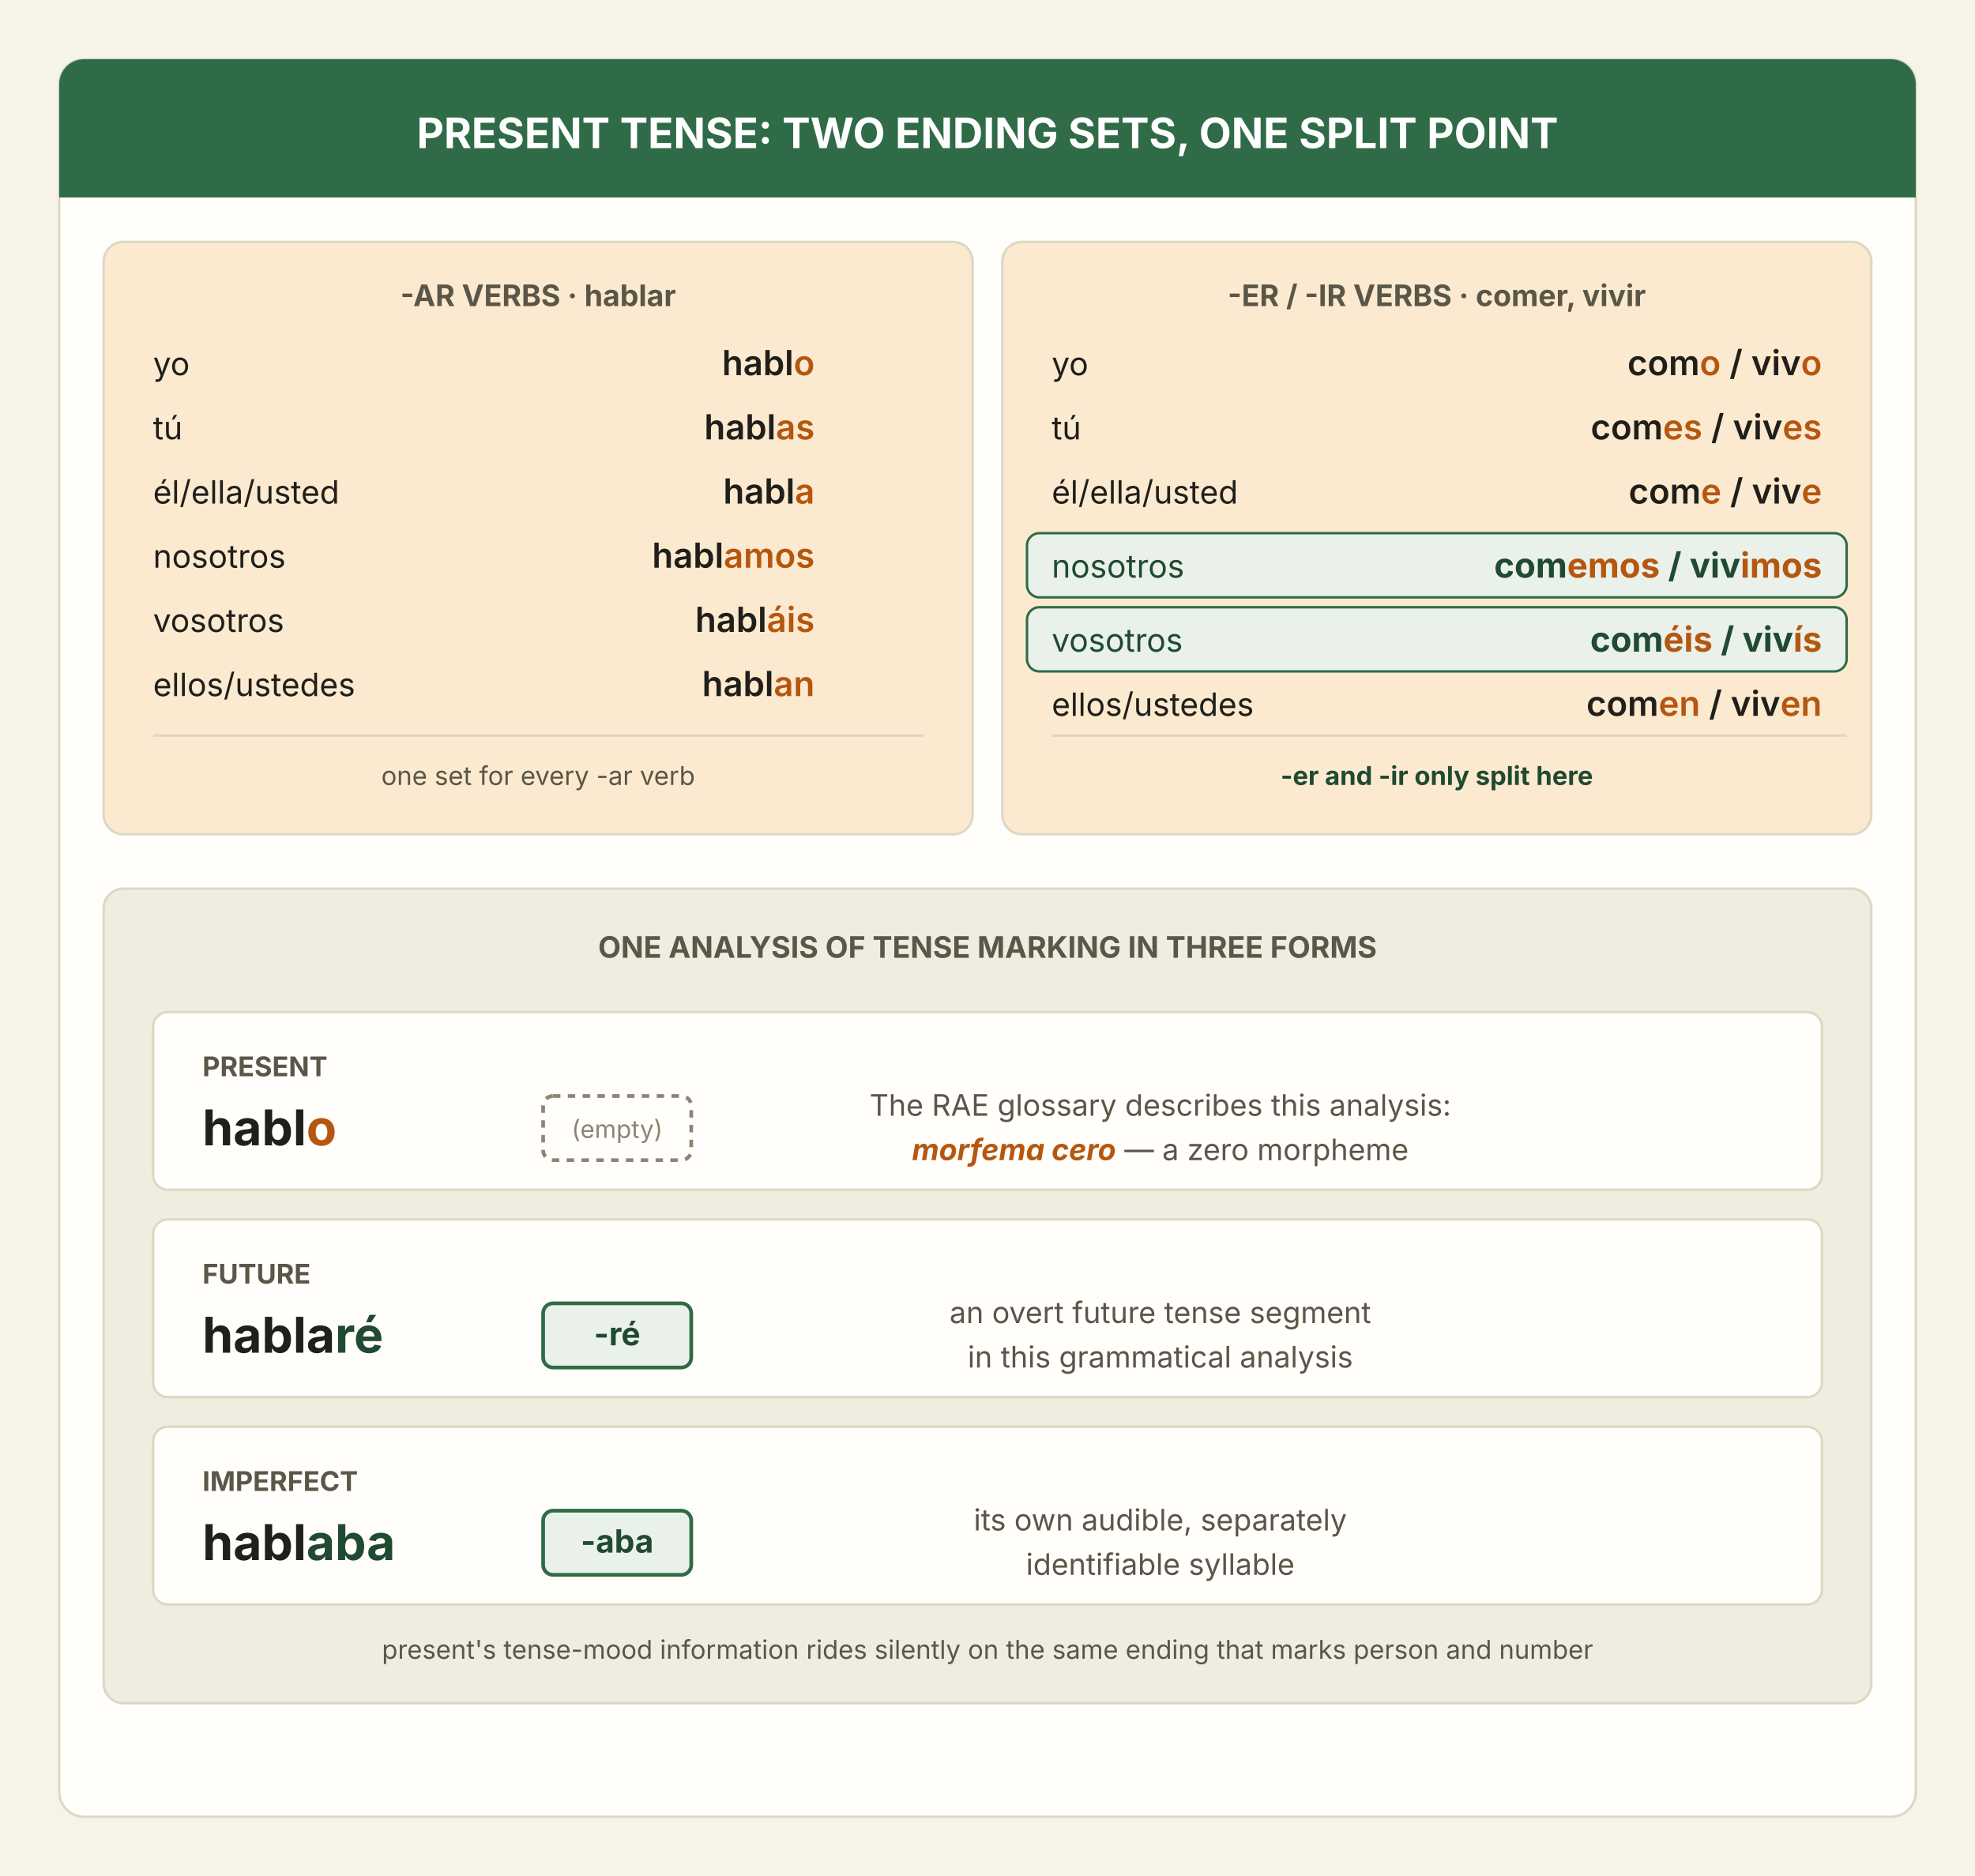
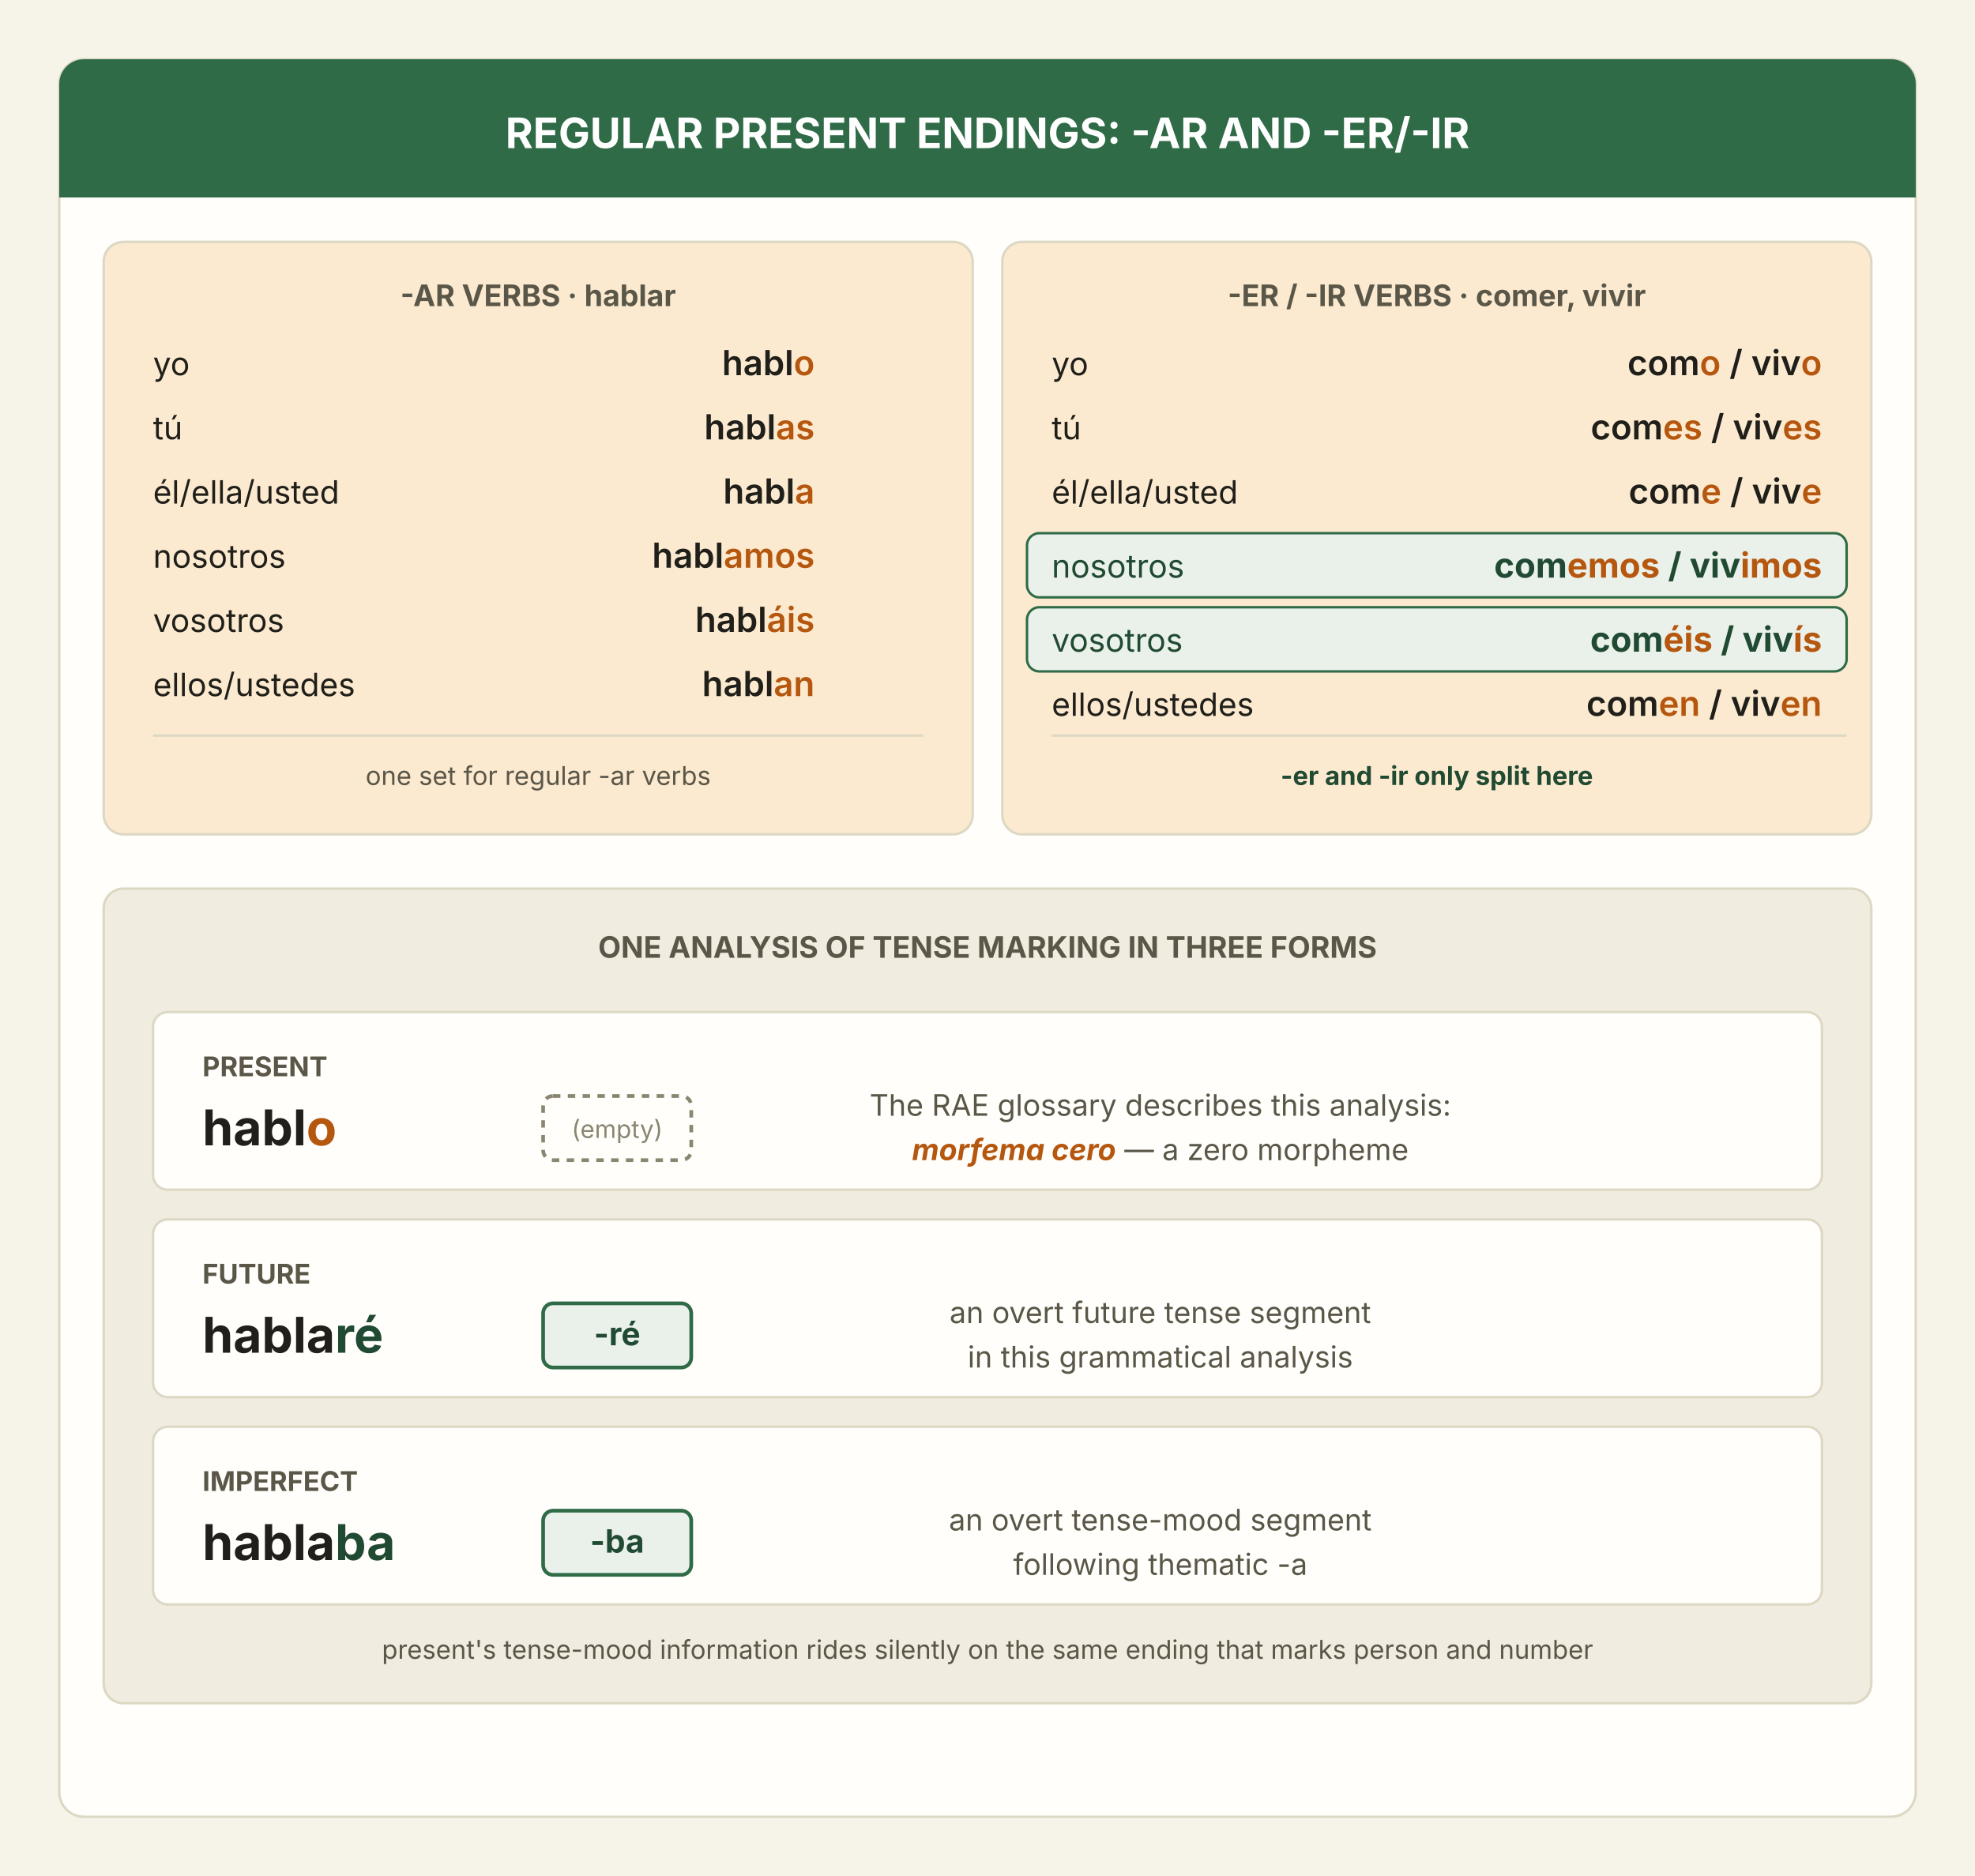
<svg xmlns="http://www.w3.org/2000/svg" viewBox="0 0 800 760" font-family="system-ui, -apple-system, sans-serif">
  <rect width="800" height="760" fill="#f6f4e9" />
  <rect x="24" y="24" width="752" height="712" rx="10" fill="#fffefa" stroke="#ddd8c4" />
  <rect x="24" y="24" width="752" height="56" rx="10" fill="#2f6b47" />
  <rect x="24" y="60" width="752" height="20" fill="#2f6b47" />
-   <text x="400" y="60" text-anchor="middle" fill="#ffffff" font-size="17" font-weight="700">PRESENT TENSE: TWO ENDING SETS, ONE SPLIT POINT</text>
+   <text x="400" y="60" text-anchor="middle" fill="#ffffff" font-size="17" font-weight="700">REGULAR PRESENT ENDINGS: -AR AND -ER/-IR</text>
  <rect x="42" y="98" width="352" height="240" rx="8" fill="#fbead0" stroke="#ddd8c4" />
  <text x="218" y="124" text-anchor="middle" fill="#5a5648" font-size="12" font-weight="700">-AR VERBS · hablar</text>
  <text x="62" y="152" fill="#201f1a" font-size="13">yo</text>
  <text x="330" y="152" text-anchor="end" fill="#201f1a" font-size="14" font-weight="600">habl<tspan fill="#b5570f">o</tspan>
  </text>
  <text x="62" y="178" fill="#201f1a" font-size="13">tú</text>
  <text x="330" y="178" text-anchor="end" fill="#201f1a" font-size="14" font-weight="600">habl<tspan fill="#b5570f">as</tspan>
  </text>
  <text x="62" y="204" fill="#201f1a" font-size="13">él/ella/usted</text>
  <text x="330" y="204" text-anchor="end" fill="#201f1a" font-size="14" font-weight="600">habl<tspan fill="#b5570f">a</tspan>
  </text>
  <text x="62" y="230" fill="#201f1a" font-size="13">nosotros</text>
  <text x="330" y="230" text-anchor="end" fill="#201f1a" font-size="14" font-weight="600">habl<tspan fill="#b5570f">amos</tspan>
  </text>
  <text x="62" y="256" fill="#201f1a" font-size="13">vosotros</text>
  <text x="330" y="256" text-anchor="end" fill="#201f1a" font-size="14" font-weight="600">habl<tspan fill="#b5570f">áis</tspan>
  </text>
  <text x="62" y="282" fill="#201f1a" font-size="13">ellos/ustedes</text>
  <text x="330" y="282" text-anchor="end" fill="#201f1a" font-size="14" font-weight="600">habl<tspan fill="#b5570f">an</tspan>
  </text>
  <line x1="62" y1="298" x2="374" y2="298" stroke="#ddd8c4" stroke-width="1" />
-   <text x="218" y="318" text-anchor="middle" fill="#5a5648" font-size="10.5">one set for every -ar verb</text>
+   <text x="218" y="318" text-anchor="middle" fill="#5a5648" font-size="10.5">one set for regular -ar verbs</text>
  <rect x="406" y="98" width="352" height="240" rx="8" fill="#fbead0" stroke="#ddd8c4" />
  <text x="582" y="124" text-anchor="middle" fill="#5a5648" font-size="12" font-weight="700">-ER / -IR VERBS · comer, vivir</text>
  <text x="426" y="152" fill="#201f1a" font-size="13">yo</text>
  <text x="738" y="152" text-anchor="end" fill="#201f1a" font-size="14" font-weight="600">com<tspan fill="#b5570f">o</tspan> / viv<tspan fill="#b5570f">o</tspan>
  </text>
  <text x="426" y="178" fill="#201f1a" font-size="13">tú</text>
  <text x="738" y="178" text-anchor="end" fill="#201f1a" font-size="14" font-weight="600">com<tspan fill="#b5570f">es</tspan> / viv<tspan fill="#b5570f">es</tspan>
  </text>
  <text x="426" y="204" fill="#201f1a" font-size="13">él/ella/usted</text>
  <text x="738" y="204" text-anchor="end" fill="#201f1a" font-size="14" font-weight="600">com<tspan fill="#b5570f">e</tspan> / viv<tspan fill="#b5570f">e</tspan>
  </text>
  <rect x="416" y="216" width="332" height="26" rx="5" fill="#eaf1ea" stroke="#2f6b47" />
  <text x="426" y="234" fill="#204a31" font-size="13">nosotros</text>
  <text x="738" y="234" text-anchor="end" fill="#204a31" font-size="14" font-weight="700">com<tspan fill="#b5570f">emos</tspan> / viv<tspan fill="#b5570f">imos</tspan>
  </text>
  <rect x="416" y="246" width="332" height="26" rx="5" fill="#eaf1ea" stroke="#2f6b47" />
  <text x="426" y="264" fill="#204a31" font-size="13">vosotros</text>
  <text x="738" y="264" text-anchor="end" fill="#204a31" font-size="14" font-weight="700">com<tspan fill="#b5570f">éis</tspan> / viv<tspan fill="#b5570f">ís</tspan>
  </text>
  <text x="426" y="290" fill="#201f1a" font-size="13">ellos/ustedes</text>
  <text x="738" y="290" text-anchor="end" fill="#201f1a" font-size="14" font-weight="600">com<tspan fill="#b5570f">en</tspan> / viv<tspan fill="#b5570f">en</tspan>
  </text>
  <line x1="426" y1="298" x2="748" y2="298" stroke="#ddd8c4" stroke-width="1" />
  <text x="582" y="318" text-anchor="middle" fill="#204a31" font-size="10.5" font-weight="700">-er and -ir only split here</text>
  <rect x="42" y="360" width="716" height="330" rx="8" fill="#f0ede0" stroke="#ddd8c4" />
  <text x="400" y="388" text-anchor="middle" fill="#5a5648" font-size="12" font-weight="700">ONE ANALYSIS OF TENSE MARKING IN THREE FORMS</text>
  <rect x="62" y="410" width="676" height="72" rx="6" fill="#fffefa" stroke="#ddd8c4" />
  <text x="82" y="436" fill="#5a5648" font-size="11" font-weight="700">PRESENT</text>
  <text x="82" y="464" fill="#201f1a" font-size="20" font-weight="700">habl<tspan fill="#b5570f">o</tspan>
  </text>
  <rect x="220" y="444" width="60" height="26" rx="4" fill="none" stroke="#8a8672" stroke-width="1.5" stroke-dasharray="3,3" />
  <text x="250" y="461" text-anchor="middle" fill="#8a8672" font-size="10">(empty)</text>
  <text x="470" y="452" text-anchor="middle" fill="#5a5648" font-size="12">The RAE glossary describes this analysis:</text>
  <text x="470" y="470" text-anchor="middle" fill="#5a5648" font-size="12">
    <tspan font-style="italic" fill="#b5570f" font-weight="700">morfema cero</tspan> — a zero morpheme</text>
  <rect x="62" y="494" width="676" height="72" rx="6" fill="#fffefa" stroke="#ddd8c4" />
  <text x="82" y="520" fill="#5a5648" font-size="11" font-weight="700">FUTURE</text>
  <text x="82" y="548" fill="#201f1a" font-size="20" font-weight="700">habla<tspan fill="#204a31">ré</tspan>
  </text>
  <rect x="220" y="528" width="60" height="26" rx="4" fill="#eaf1ea" stroke="#2f6b47" stroke-width="1.5" />
  <text x="250" y="545" text-anchor="middle" fill="#204a31" font-size="13" font-weight="700">-ré</text>
  <text x="470" y="536" text-anchor="middle" fill="#5a5648" font-size="12">an overt future tense segment</text>
  <text x="470" y="554" text-anchor="middle" fill="#5a5648" font-size="12">in this grammatical analysis</text>
  <rect x="62" y="578" width="676" height="72" rx="6" fill="#fffefa" stroke="#ddd8c4" />
  <text x="82" y="604" fill="#5a5648" font-size="11" font-weight="700">IMPERFECT</text>
-   <text x="82" y="632" fill="#201f1a" font-size="20" font-weight="700">habl<tspan fill="#204a31">aba</tspan>
+   <text x="82" y="632" fill="#201f1a" font-size="20" font-weight="700">habla<tspan fill="#204a31">ba</tspan>
  </text>
  <rect x="220" y="612" width="60" height="26" rx="4" fill="#eaf1ea" stroke="#2f6b47" stroke-width="1.5" />
-   <text x="250" y="629" text-anchor="middle" fill="#204a31" font-size="13" font-weight="700">-aba</text>
-   <text x="470" y="620" text-anchor="middle" fill="#5a5648" font-size="12">its own audible, separately</text>
-   <text x="470" y="638" text-anchor="middle" fill="#5a5648" font-size="12">identifiable syllable</text>
+   <text x="250" y="629" text-anchor="middle" fill="#204a31" font-size="13" font-weight="700">-ba</text>
+   <text x="470" y="620" text-anchor="middle" fill="#5a5648" font-size="12">an overt tense-mood segment</text>
+   <text x="470" y="638" text-anchor="middle" fill="#5a5648" font-size="12">following thematic -a</text>
  <text x="400" y="672" text-anchor="middle" fill="#5a5648" font-size="10.5">present's tense-mood information rides silently on the same ending that marks person and number</text>
</svg>
